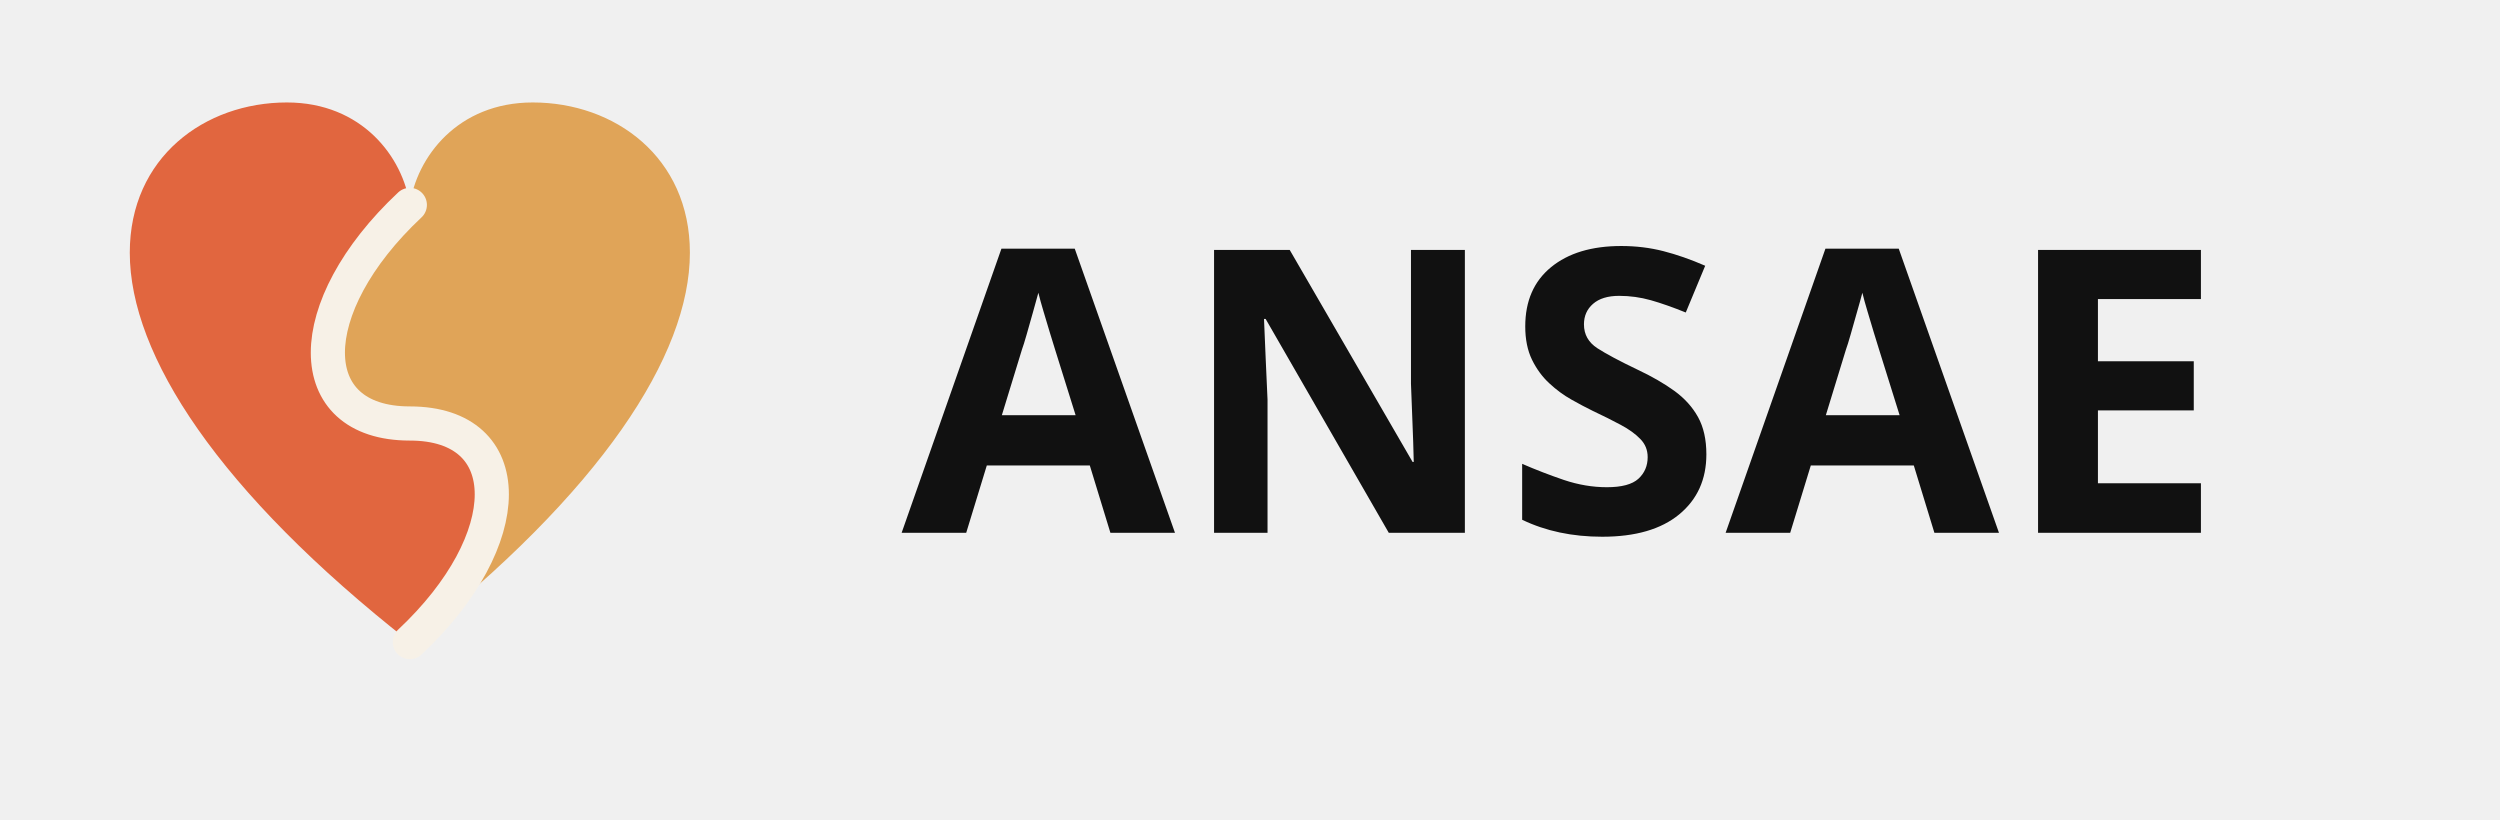
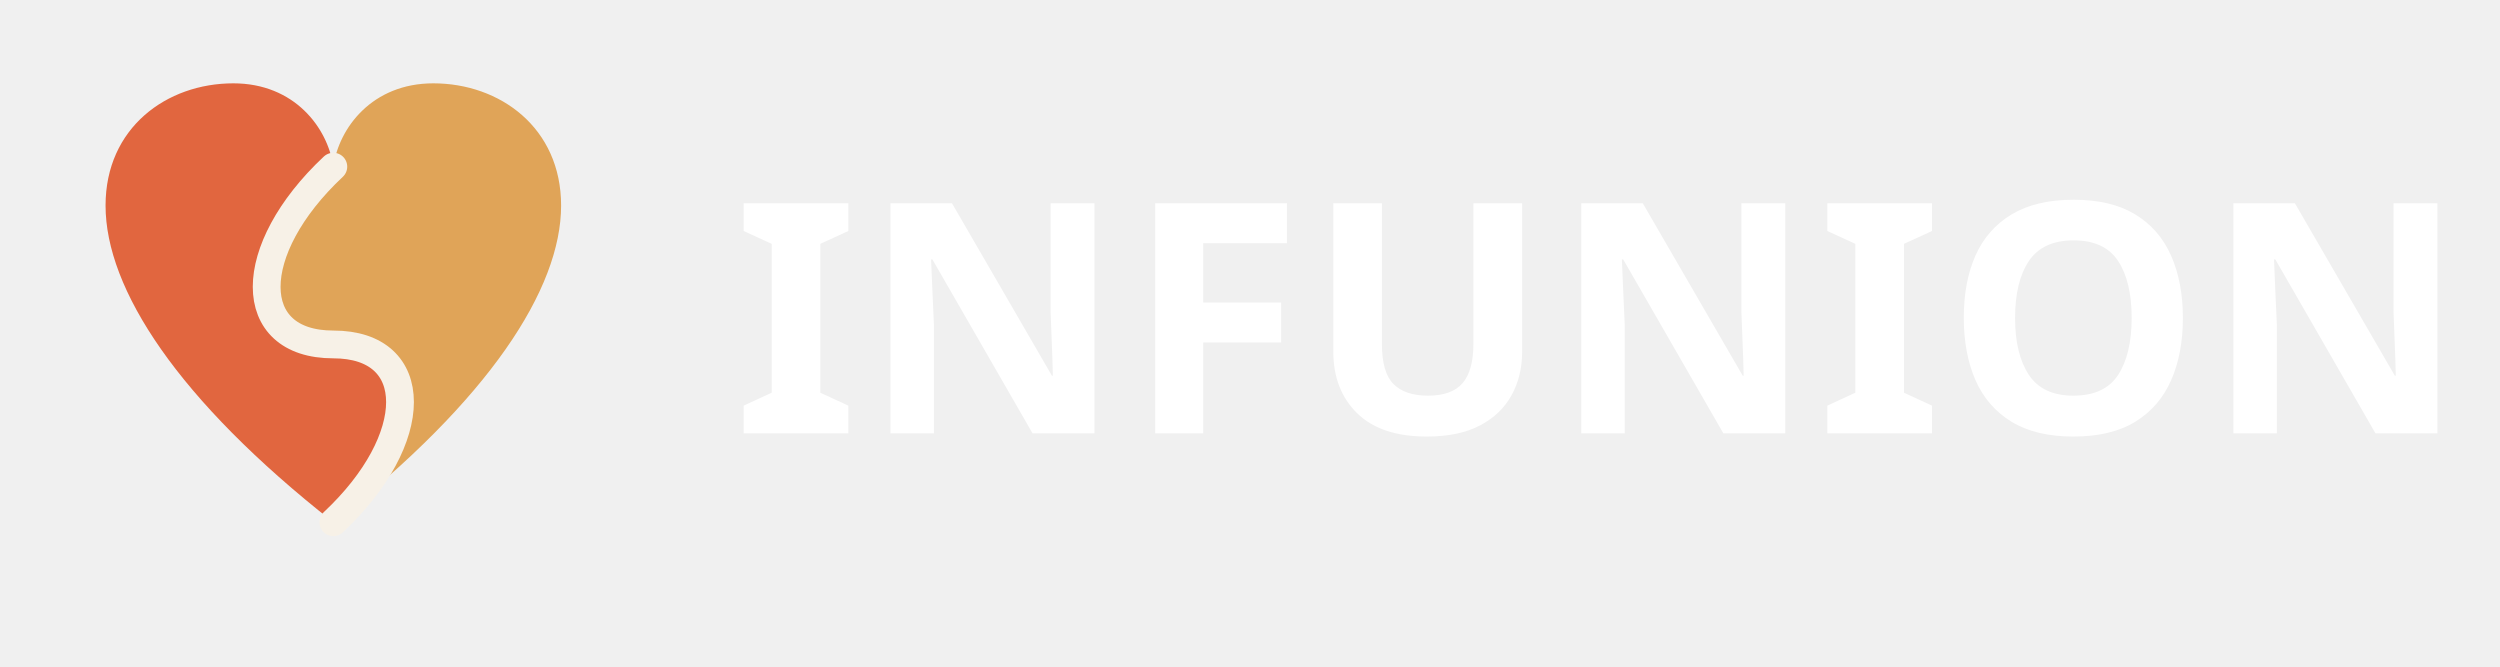
- <svg xmlns="http://www.w3.org/2000/svg" viewBox="0 0 366 120" role="img" aria-label="ANSAE">
+ <svg xmlns="http://www.w3.org/2000/svg" viewBox="0 0 450 120" role="img" aria-label="INFUNION">
  <g transform="translate(10,10) scale(1)">
    <path d="M50 20 C49 13 43 5 32 5 C20 5 9 13 9 27 C9 42 22 62 50 84 C66 69 66 52 50 52 C34 52 34 35 50 20 Z" fill="#E1663F" />
    <path d="M50 20 C51 13 57 5 68 5 C80 5 91 13 91 27 C91 42 78 62 50 84 C66 69 66 52 50 52 C34 52 34 35 50 20 Z" fill="#E0A458" />
    <path d="M50 20 C34 35 34 52 50 52 C66 52 66 69 50 84" fill="none" stroke="#F7F1E7" stroke-width="5" stroke-linecap="round" />
  </g>
-   <text x="132" y="78" font-family="Nunito, 'Segoe UI', system-ui, sans-serif" font-weight="900" font-size="58" letter-spacing="0.5" fill="#111111">ANSAE</text>
+   <text x="132" y="78" font-family="Nunito, 'Segoe UI', system-ui, sans-serif" font-weight="900" font-size="58" letter-spacing="0.5" fill="#FFFFFF">INFUNION</text>
</svg>
